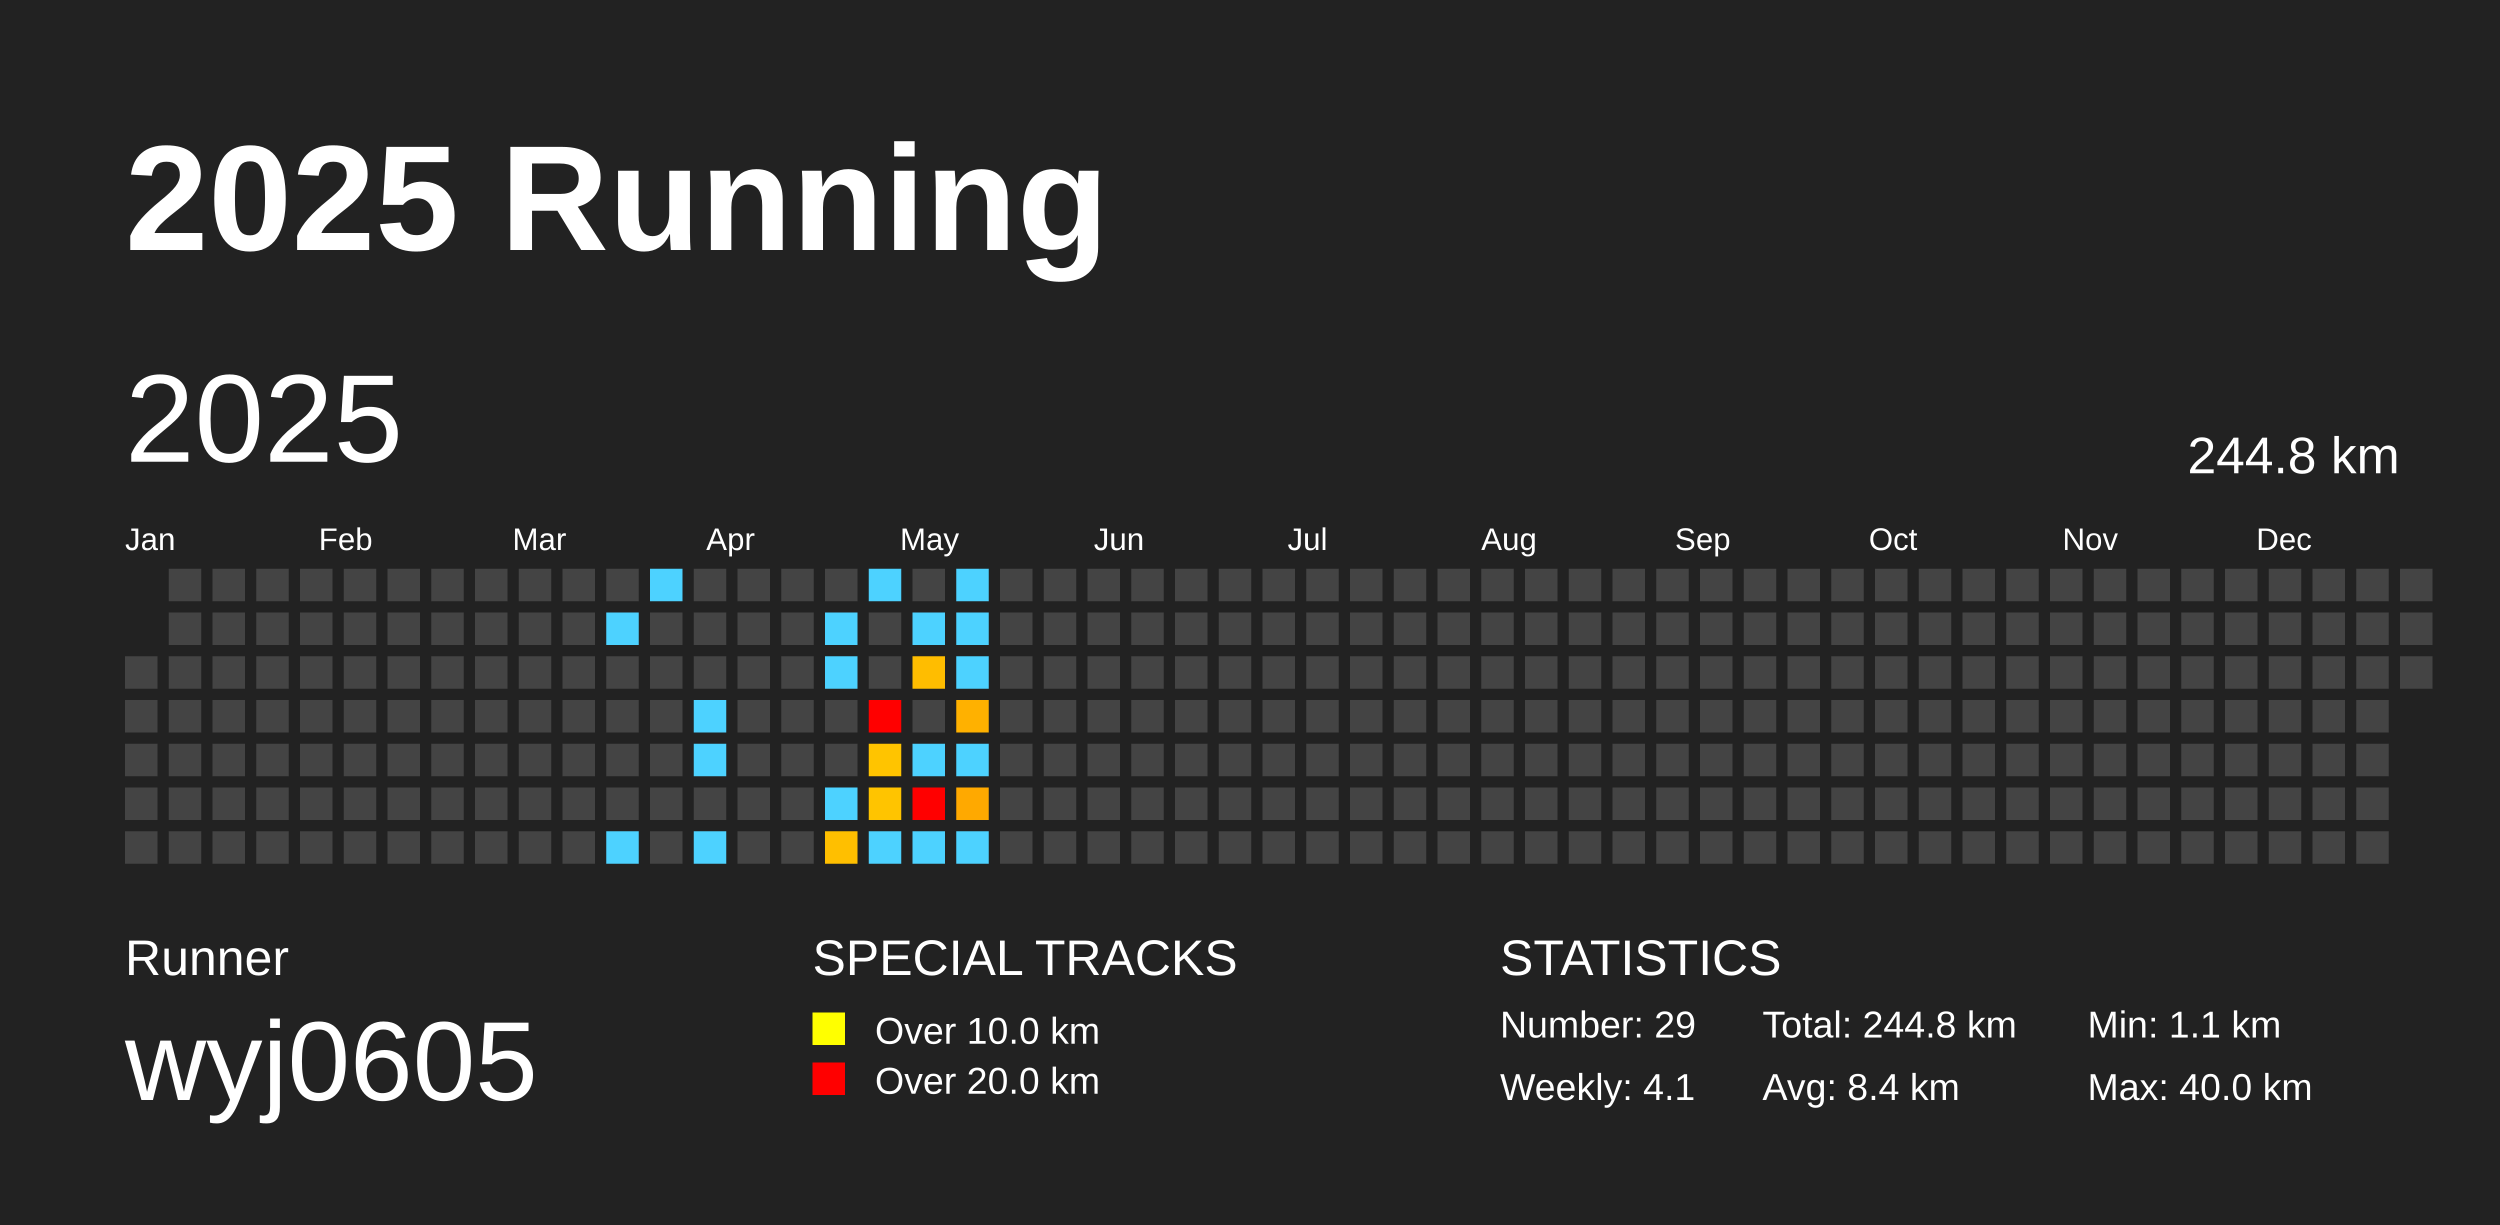
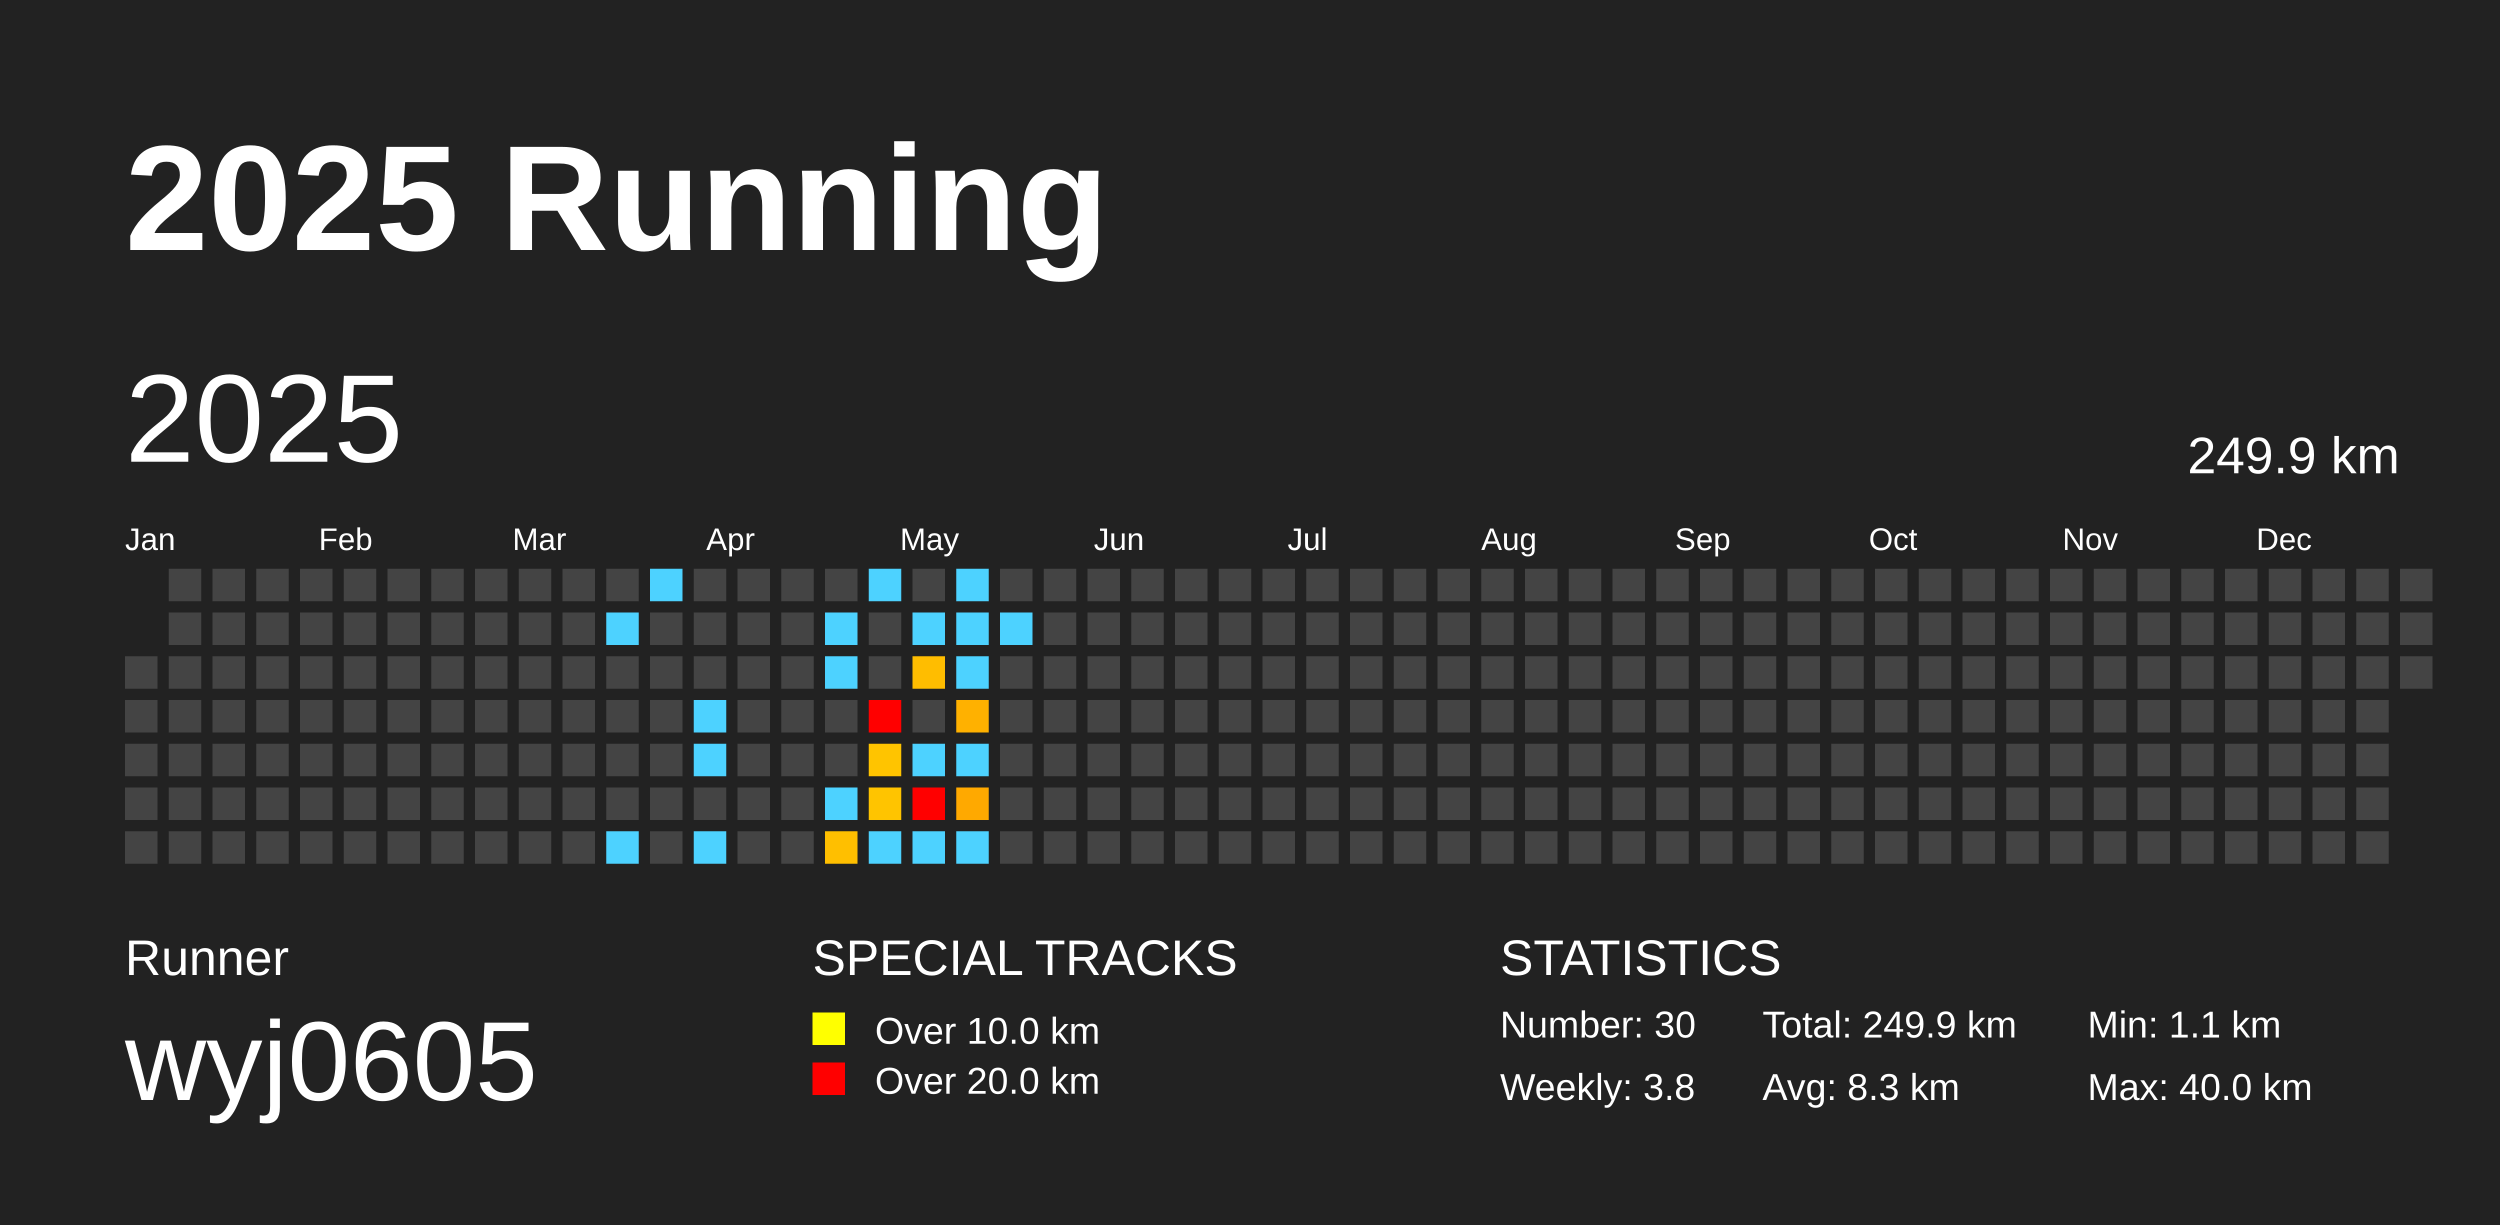
<svg xmlns="http://www.w3.org/2000/svg" baseProfile="full" height="98mm" version="1.1" viewBox="0,0,200,98" width="200mm">
  <defs />
  <rect fill="#222222" height="98" width="200" x="0" y="0" />
  <text fill="#FFFFFF" style="font-size:12px; font-family:Arial; font-weight:bold;" x="10" y="20">2025 Running</text>
  <text fill="#FFFFFF" style="font-size:4px; font-family:Arial" x="10" y="78">Runner</text>
  <text fill="#FFFFFF" style="font-size:9px; font-family:Arial" x="10" y="88">wyj0605</text>
  <text fill="#FFFFFF" style="font-size:4px; font-family:Arial" x="65" y="78">SPECIAL TRACKS</text>
  <rect fill="yellow" height="2.6" width="2.6" x="65" y="81" />
  <text fill="#FFFFFF" style="font-size:3px; font-family:Arial" x="70" y="83.5">Over 10.0 km</text>
  <rect fill="red" height="2.6" width="2.6" x="65" y="85" />
  <text fill="#FFFFFF" style="font-size:3px; font-family:Arial" x="70" y="87.5">Over 20.0 km</text>
  <text fill="#FFFFFF" style="font-size:4px; font-family:Arial" x="120" y="78">STATISTICS</text>
-   <text fill="#FFFFFF" style="font-size:3px; font-family:Arial" x="120" y="83">Number: 29</text>
-   <text fill="#FFFFFF" style="font-size:3px; font-family:Arial" x="120" y="88">Weekly: 4.1</text>
-   <text fill="#FFFFFF" style="font-size:3px; font-family:Arial" x="141" y="83">Total: 244.8 km</text>
-   <text fill="#FFFFFF" style="font-size:3px; font-family:Arial" x="141" y="88">Avg: 8.4 km</text>
+   <text fill="#FFFFFF" style="font-size:3px; font-family:Arial" x="120" y="83">Number: 30</text>
+   <text fill="#FFFFFF" style="font-size:3px; font-family:Arial" x="120" y="88">Weekly: 3.8</text>
+   <text fill="#FFFFFF" style="font-size:3px; font-family:Arial" x="141" y="83">Total: 249.9 km</text>
+   <text fill="#FFFFFF" style="font-size:3px; font-family:Arial" x="141" y="88">Avg: 8.3 km</text>
  <text fill="#FFFFFF" style="font-size:3px; font-family:Arial" x="167" y="83">Min: 1.1 km</text>
  <text fill="#FFFFFF" style="font-size:3px; font-family:Arial" x="167" y="88">Max: 40.0 km</text>
  <text dominant-baseline="hanging" fill="#FFFFFF" style="font-size:10.0px; font-family:Arial;" x="10" y="30">2025</text>
-   <text dominant-baseline="hanging" fill="#FFFFFF" style="font-size:4.125px; font-family:Arial;" x="175" y="35">244.8 km</text>
+   <text dominant-baseline="hanging" fill="#FFFFFF" style="font-size:4.125px; font-family:Arial;" x="175" y="35">249.9 km</text>
  <text fill="#FFFFFF" style="font-size:2.5px; font-family:Arial" x="10.0" y="44">Jan</text>
  <text fill="#FFFFFF" style="font-size:2.5px; font-family:Arial" x="25.5" y="44">Feb</text>
  <text fill="#FFFFFF" style="font-size:2.5px; font-family:Arial" x="41.0" y="44">Mar</text>
  <text fill="#FFFFFF" style="font-size:2.5px; font-family:Arial" x="56.5" y="44">Apr</text>
  <text fill="#FFFFFF" style="font-size:2.5px; font-family:Arial" x="72.0" y="44">May</text>
  <text fill="#FFFFFF" style="font-size:2.5px; font-family:Arial" x="87.5" y="44">Jun</text>
  <text fill="#FFFFFF" style="font-size:2.5px; font-family:Arial" x="103.0" y="44">Jul</text>
  <text fill="#FFFFFF" style="font-size:2.5px; font-family:Arial" x="118.5" y="44">Aug</text>
  <text fill="#FFFFFF" style="font-size:2.5px; font-family:Arial" x="134.0" y="44">Sep</text>
  <text fill="#FFFFFF" style="font-size:2.5px; font-family:Arial" x="149.5" y="44">Oct</text>
  <text fill="#FFFFFF" style="font-size:2.5px; font-family:Arial" x="165.0" y="44">Nov</text>
  <text fill="#FFFFFF" style="font-size:2.5px; font-family:Arial" x="180.5" y="44">Dec</text>
  <rect fill="#444444" height="2.6" width="2.6" x="10.0" y="52.5" />
  <rect fill="#444444" height="2.6" width="2.6" x="10.0" y="56.0" />
  <rect fill="#444444" height="2.6" width="2.6" x="10.0" y="59.5" />
  <rect fill="#444444" height="2.6" width="2.6" x="10.0" y="63.0" />
  <rect fill="#444444" height="2.6" width="2.6" x="10.0" y="66.5" />
  <rect fill="#444444" height="2.6" width="2.6" x="13.5" y="45.5" />
  <rect fill="#444444" height="2.6" width="2.6" x="13.5" y="49.0" />
  <rect fill="#444444" height="2.6" width="2.6" x="13.5" y="52.5" />
  <rect fill="#444444" height="2.6" width="2.6" x="13.5" y="56.0" />
  <rect fill="#444444" height="2.6" width="2.6" x="13.5" y="59.5" />
  <rect fill="#444444" height="2.6" width="2.6" x="13.5" y="63.0" />
  <rect fill="#444444" height="2.6" width="2.6" x="13.5" y="66.5" />
  <rect fill="#444444" height="2.6" width="2.6" x="17.0" y="45.5" />
  <rect fill="#444444" height="2.6" width="2.6" x="17.0" y="49.0" />
  <rect fill="#444444" height="2.6" width="2.6" x="17.0" y="52.5" />
  <rect fill="#444444" height="2.6" width="2.6" x="17.0" y="56.0" />
  <rect fill="#444444" height="2.6" width="2.6" x="17.0" y="59.5" />
  <rect fill="#444444" height="2.6" width="2.6" x="17.0" y="63.0" />
  <rect fill="#444444" height="2.6" width="2.6" x="17.0" y="66.5" />
  <rect fill="#444444" height="2.6" width="2.6" x="20.5" y="45.5" />
  <rect fill="#444444" height="2.6" width="2.6" x="20.5" y="49.0" />
  <rect fill="#444444" height="2.6" width="2.6" x="20.5" y="52.5" />
  <rect fill="#444444" height="2.6" width="2.6" x="20.5" y="56.0" />
  <rect fill="#444444" height="2.6" width="2.6" x="20.5" y="59.5" />
  <rect fill="#444444" height="2.6" width="2.6" x="20.5" y="63.0" />
  <rect fill="#444444" height="2.6" width="2.6" x="20.5" y="66.5" />
  <rect fill="#444444" height="2.6" width="2.6" x="24.0" y="45.5" />
  <rect fill="#444444" height="2.6" width="2.6" x="24.0" y="49.0" />
  <rect fill="#444444" height="2.6" width="2.6" x="24.0" y="52.5" />
  <rect fill="#444444" height="2.6" width="2.6" x="24.0" y="56.0" />
  <rect fill="#444444" height="2.6" width="2.6" x="24.0" y="59.5" />
  <rect fill="#444444" height="2.6" width="2.6" x="24.0" y="63.0" />
  <rect fill="#444444" height="2.6" width="2.6" x="24.0" y="66.5" />
  <rect fill="#444444" height="2.6" width="2.6" x="27.5" y="45.5" />
  <rect fill="#444444" height="2.6" width="2.6" x="27.5" y="49.0" />
  <rect fill="#444444" height="2.6" width="2.6" x="27.5" y="52.5" />
  <rect fill="#444444" height="2.6" width="2.6" x="27.5" y="56.0" />
  <rect fill="#444444" height="2.6" width="2.6" x="27.5" y="59.5" />
  <rect fill="#444444" height="2.6" width="2.6" x="27.5" y="63.0" />
  <rect fill="#444444" height="2.6" width="2.6" x="27.5" y="66.5" />
  <rect fill="#444444" height="2.6" width="2.6" x="31.0" y="45.5" />
  <rect fill="#444444" height="2.6" width="2.6" x="31.0" y="49.0" />
  <rect fill="#444444" height="2.6" width="2.6" x="31.0" y="52.5" />
  <rect fill="#444444" height="2.6" width="2.6" x="31.0" y="56.0" />
  <rect fill="#444444" height="2.6" width="2.6" x="31.0" y="59.5" />
  <rect fill="#444444" height="2.6" width="2.6" x="31.0" y="63.0" />
  <rect fill="#444444" height="2.6" width="2.6" x="31.0" y="66.5" />
  <rect fill="#444444" height="2.6" width="2.6" x="34.5" y="45.5" />
  <rect fill="#444444" height="2.6" width="2.6" x="34.5" y="49.0" />
  <rect fill="#444444" height="2.6" width="2.6" x="34.5" y="52.5" />
  <rect fill="#444444" height="2.6" width="2.6" x="34.5" y="56.0" />
  <rect fill="#444444" height="2.6" width="2.6" x="34.5" y="59.5" />
  <rect fill="#444444" height="2.6" width="2.6" x="34.5" y="63.0" />
  <rect fill="#444444" height="2.6" width="2.6" x="34.5" y="66.5" />
  <rect fill="#444444" height="2.6" width="2.6" x="38.0" y="45.5" />
  <rect fill="#444444" height="2.6" width="2.6" x="38.0" y="49.0" />
  <rect fill="#444444" height="2.6" width="2.6" x="38.0" y="52.5" />
  <rect fill="#444444" height="2.6" width="2.6" x="38.0" y="56.0" />
  <rect fill="#444444" height="2.6" width="2.6" x="38.0" y="59.5" />
  <rect fill="#444444" height="2.6" width="2.6" x="38.0" y="63.0" />
  <rect fill="#444444" height="2.6" width="2.6" x="38.0" y="66.5" />
  <rect fill="#444444" height="2.6" width="2.6" x="41.5" y="45.5" />
  <rect fill="#444444" height="2.6" width="2.6" x="41.5" y="49.0" />
  <rect fill="#444444" height="2.6" width="2.6" x="41.5" y="52.5" />
  <rect fill="#444444" height="2.6" width="2.6" x="41.5" y="56.0" />
  <rect fill="#444444" height="2.6" width="2.6" x="41.5" y="59.5" />
  <rect fill="#444444" height="2.6" width="2.6" x="41.5" y="63.0" />
  <rect fill="#444444" height="2.6" width="2.6" x="41.5" y="66.5" />
  <rect fill="#444444" height="2.6" width="2.6" x="45.0" y="45.5" />
  <rect fill="#444444" height="2.6" width="2.6" x="45.0" y="49.0" />
  <rect fill="#444444" height="2.6" width="2.6" x="45.0" y="52.5" />
  <rect fill="#444444" height="2.6" width="2.6" x="45.0" y="56.0" />
  <rect fill="#444444" height="2.6" width="2.6" x="45.0" y="59.5" />
  <rect fill="#444444" height="2.6" width="2.6" x="45.0" y="63.0" />
  <rect fill="#444444" height="2.6" width="2.6" x="45.0" y="66.5" />
  <rect fill="#444444" height="2.6" width="2.6" x="48.5" y="45.5" />
  <rect fill="#4dd2ff" height="2.6" width="2.6" x="48.5" y="49.0" />
  <rect fill="#444444" height="2.6" width="2.6" x="48.5" y="52.5" />
  <rect fill="#444444" height="2.6" width="2.6" x="48.5" y="56.0" />
  <rect fill="#444444" height="2.6" width="2.6" x="48.5" y="59.5" />
  <rect fill="#444444" height="2.6" width="2.6" x="48.5" y="63.0" />
  <rect fill="#4dd2ff" height="2.6" width="2.6" x="48.5" y="66.5" />
  <rect fill="#4dd2ff" height="2.6" width="2.6" x="52.0" y="45.5" />
  <rect fill="#444444" height="2.6" width="2.6" x="52.0" y="49.0" />
  <rect fill="#444444" height="2.6" width="2.6" x="52.0" y="52.5" />
  <rect fill="#444444" height="2.6" width="2.6" x="52.0" y="56.0" />
  <rect fill="#444444" height="2.6" width="2.6" x="52.0" y="59.5" />
  <rect fill="#444444" height="2.6" width="2.6" x="52.0" y="63.0" />
  <rect fill="#444444" height="2.6" width="2.6" x="52.0" y="66.5" />
  <rect fill="#444444" height="2.6" width="2.6" x="55.5" y="45.5" />
  <rect fill="#444444" height="2.6" width="2.6" x="55.5" y="49.0" />
  <rect fill="#444444" height="2.6" width="2.6" x="55.5" y="52.5" />
  <rect fill="#4dd2ff" height="2.6" width="2.6" x="55.5" y="56.0" />
  <rect fill="#4dd2ff" height="2.6" width="2.6" x="55.5" y="59.5" />
  <rect fill="#444444" height="2.6" width="2.6" x="55.5" y="63.0" />
  <rect fill="#4dd2ff" height="2.6" width="2.6" x="55.5" y="66.5" />
  <rect fill="#444444" height="2.6" width="2.6" x="59.0" y="45.5" />
  <rect fill="#444444" height="2.6" width="2.6" x="59.0" y="49.0" />
  <rect fill="#444444" height="2.6" width="2.6" x="59.0" y="52.5" />
  <rect fill="#444444" height="2.6" width="2.6" x="59.0" y="56.0" />
  <rect fill="#444444" height="2.6" width="2.6" x="59.0" y="59.5" />
  <rect fill="#444444" height="2.6" width="2.6" x="59.0" y="63.0" />
  <rect fill="#444444" height="2.6" width="2.6" x="59.0" y="66.5" />
  <rect fill="#444444" height="2.6" width="2.6" x="62.5" y="45.5" />
  <rect fill="#444444" height="2.6" width="2.6" x="62.5" y="49.0" />
  <rect fill="#444444" height="2.6" width="2.6" x="62.5" y="52.5" />
  <rect fill="#444444" height="2.6" width="2.6" x="62.5" y="56.0" />
  <rect fill="#444444" height="2.6" width="2.6" x="62.5" y="59.5" />
  <rect fill="#444444" height="2.6" width="2.6" x="62.5" y="63.0" />
  <rect fill="#444444" height="2.6" width="2.6" x="62.5" y="66.5" />
  <rect fill="#444444" height="2.6" width="2.6" x="66.0" y="45.5" />
  <rect fill="#4dd2ff" height="2.6" width="2.6" x="66.0" y="49.0" />
  <rect fill="#4dd2ff" height="2.6" width="2.6" x="66.0" y="52.5" />
  <rect fill="#444444" height="2.6" width="2.6" x="66.0" y="56.0" />
  <rect fill="#444444" height="2.6" width="2.6" x="66.0" y="59.5" />
  <rect fill="#4dd2ff" height="2.6" width="2.6" x="66.0" y="63.0" />
  <rect fill="#ffbf00" height="2.6" width="2.6" x="66.0" y="66.5" />
  <rect fill="#4dd2ff" height="2.6" width="2.6" x="69.5" y="45.5" />
  <rect fill="#444444" height="2.6" width="2.6" x="69.5" y="49.0" />
  <rect fill="#444444" height="2.6" width="2.6" x="69.5" y="52.5" />
  <rect fill="red" height="2.6" width="2.6" x="69.5" y="56.0" />
  <rect fill="#ffc400" height="2.6" width="2.6" x="69.5" y="59.5" />
  <rect fill="#ffc400" height="2.6" width="2.6" x="69.5" y="63.0" />
  <rect fill="#4dd2ff" height="2.6" width="2.6" x="69.5" y="66.5" />
  <rect fill="#444444" height="2.6" width="2.6" x="73.0" y="45.5" />
  <rect fill="#4dd2ff" height="2.6" width="2.6" x="73.0" y="49.0" />
  <rect fill="#ffbd00" height="2.6" width="2.6" x="73.0" y="52.5" />
  <rect fill="#444444" height="2.6" width="2.6" x="73.0" y="56.0" />
  <rect fill="#4dd2ff" height="2.6" width="2.6" x="73.0" y="59.5" />
  <rect fill="red" height="2.6" width="2.6" x="73.0" y="63.0" />
  <rect fill="#4dd2ff" height="2.6" width="2.6" x="73.0" y="66.5" />
  <rect fill="#4dd2ff" height="2.6" width="2.6" x="76.5" y="45.5" />
  <rect fill="#4dd2ff" height="2.6" width="2.6" x="76.5" y="49.0" />
  <rect fill="#4dd2ff" height="2.6" width="2.6" x="76.5" y="52.5" />
  <rect fill="#ffb100" height="2.6" width="2.6" x="76.5" y="56.0" />
  <rect fill="#4dd2ff" height="2.6" width="2.6" x="76.5" y="59.5" />
  <rect fill="#ffa900" height="2.6" width="2.6" x="76.5" y="63.0" />
  <rect fill="#4dd2ff" height="2.6" width="2.6" x="76.5" y="66.5" />
  <rect fill="#444444" height="2.6" width="2.6" x="80.0" y="45.5" />
-   <rect fill="#444444" height="2.6" width="2.6" x="80.0" y="49.0" />
+   <rect fill="#4dd2ff" height="2.6" width="2.6" x="80.0" y="49.0" />
  <rect fill="#444444" height="2.6" width="2.6" x="80.0" y="52.5" />
  <rect fill="#444444" height="2.6" width="2.6" x="80.0" y="56.0" />
  <rect fill="#444444" height="2.6" width="2.6" x="80.0" y="59.5" />
  <rect fill="#444444" height="2.6" width="2.6" x="80.0" y="63.0" />
  <rect fill="#444444" height="2.6" width="2.6" x="80.0" y="66.5" />
  <rect fill="#444444" height="2.6" width="2.6" x="83.5" y="45.5" />
  <rect fill="#444444" height="2.6" width="2.6" x="83.5" y="49.0" />
  <rect fill="#444444" height="2.6" width="2.6" x="83.5" y="52.5" />
  <rect fill="#444444" height="2.6" width="2.6" x="83.5" y="56.0" />
  <rect fill="#444444" height="2.6" width="2.6" x="83.5" y="59.5" />
  <rect fill="#444444" height="2.6" width="2.6" x="83.5" y="63.0" />
  <rect fill="#444444" height="2.6" width="2.6" x="83.5" y="66.5" />
  <rect fill="#444444" height="2.6" width="2.6" x="87.0" y="45.5" />
  <rect fill="#444444" height="2.6" width="2.6" x="87.0" y="49.0" />
  <rect fill="#444444" height="2.6" width="2.6" x="87.0" y="52.5" />
  <rect fill="#444444" height="2.6" width="2.6" x="87.0" y="56.0" />
  <rect fill="#444444" height="2.6" width="2.6" x="87.0" y="59.5" />
  <rect fill="#444444" height="2.6" width="2.6" x="87.0" y="63.0" />
  <rect fill="#444444" height="2.6" width="2.6" x="87.0" y="66.5" />
  <rect fill="#444444" height="2.6" width="2.6" x="90.5" y="45.5" />
  <rect fill="#444444" height="2.6" width="2.6" x="90.5" y="49.0" />
  <rect fill="#444444" height="2.6" width="2.6" x="90.5" y="52.5" />
  <rect fill="#444444" height="2.6" width="2.6" x="90.5" y="56.0" />
  <rect fill="#444444" height="2.6" width="2.6" x="90.5" y="59.5" />
  <rect fill="#444444" height="2.6" width="2.6" x="90.5" y="63.0" />
  <rect fill="#444444" height="2.6" width="2.6" x="90.5" y="66.5" />
  <rect fill="#444444" height="2.6" width="2.6" x="94.0" y="45.5" />
  <rect fill="#444444" height="2.6" width="2.6" x="94.0" y="49.0" />
  <rect fill="#444444" height="2.6" width="2.6" x="94.0" y="52.5" />
  <rect fill="#444444" height="2.6" width="2.6" x="94.0" y="56.0" />
  <rect fill="#444444" height="2.6" width="2.6" x="94.0" y="59.5" />
  <rect fill="#444444" height="2.6" width="2.6" x="94.0" y="63.0" />
  <rect fill="#444444" height="2.6" width="2.6" x="94.0" y="66.5" />
  <rect fill="#444444" height="2.6" width="2.6" x="97.5" y="45.5" />
  <rect fill="#444444" height="2.6" width="2.6" x="97.5" y="49.0" />
  <rect fill="#444444" height="2.6" width="2.6" x="97.5" y="52.5" />
  <rect fill="#444444" height="2.6" width="2.6" x="97.5" y="56.0" />
  <rect fill="#444444" height="2.6" width="2.6" x="97.5" y="59.5" />
  <rect fill="#444444" height="2.6" width="2.6" x="97.5" y="63.0" />
  <rect fill="#444444" height="2.6" width="2.6" x="97.5" y="66.5" />
  <rect fill="#444444" height="2.6" width="2.6" x="101.0" y="45.5" />
  <rect fill="#444444" height="2.6" width="2.6" x="101.0" y="49.0" />
  <rect fill="#444444" height="2.6" width="2.6" x="101.0" y="52.5" />
  <rect fill="#444444" height="2.6" width="2.6" x="101.0" y="56.0" />
  <rect fill="#444444" height="2.6" width="2.6" x="101.0" y="59.5" />
  <rect fill="#444444" height="2.6" width="2.6" x="101.0" y="63.0" />
  <rect fill="#444444" height="2.6" width="2.6" x="101.0" y="66.5" />
  <rect fill="#444444" height="2.6" width="2.6" x="104.5" y="45.5" />
  <rect fill="#444444" height="2.6" width="2.6" x="104.5" y="49.0" />
  <rect fill="#444444" height="2.6" width="2.6" x="104.5" y="52.5" />
  <rect fill="#444444" height="2.6" width="2.6" x="104.5" y="56.0" />
  <rect fill="#444444" height="2.6" width="2.6" x="104.5" y="59.5" />
  <rect fill="#444444" height="2.6" width="2.6" x="104.5" y="63.0" />
  <rect fill="#444444" height="2.6" width="2.6" x="104.5" y="66.5" />
  <rect fill="#444444" height="2.6" width="2.6" x="108.0" y="45.5" />
  <rect fill="#444444" height="2.6" width="2.6" x="108.0" y="49.0" />
  <rect fill="#444444" height="2.6" width="2.6" x="108.0" y="52.5" />
  <rect fill="#444444" height="2.6" width="2.6" x="108.0" y="56.0" />
  <rect fill="#444444" height="2.6" width="2.6" x="108.0" y="59.5" />
  <rect fill="#444444" height="2.6" width="2.6" x="108.0" y="63.0" />
  <rect fill="#444444" height="2.6" width="2.6" x="108.0" y="66.5" />
  <rect fill="#444444" height="2.6" width="2.6" x="111.5" y="45.5" />
  <rect fill="#444444" height="2.6" width="2.6" x="111.5" y="49.0" />
  <rect fill="#444444" height="2.6" width="2.6" x="111.5" y="52.5" />
  <rect fill="#444444" height="2.6" width="2.6" x="111.5" y="56.0" />
  <rect fill="#444444" height="2.6" width="2.6" x="111.5" y="59.5" />
  <rect fill="#444444" height="2.6" width="2.6" x="111.5" y="63.0" />
  <rect fill="#444444" height="2.6" width="2.6" x="111.5" y="66.5" />
  <rect fill="#444444" height="2.6" width="2.6" x="115.0" y="45.5" />
  <rect fill="#444444" height="2.6" width="2.6" x="115.0" y="49.0" />
  <rect fill="#444444" height="2.6" width="2.6" x="115.0" y="52.5" />
  <rect fill="#444444" height="2.6" width="2.6" x="115.0" y="56.0" />
  <rect fill="#444444" height="2.6" width="2.6" x="115.0" y="59.5" />
  <rect fill="#444444" height="2.6" width="2.6" x="115.0" y="63.0" />
  <rect fill="#444444" height="2.6" width="2.6" x="115.0" y="66.5" />
  <rect fill="#444444" height="2.6" width="2.6" x="118.5" y="45.5" />
  <rect fill="#444444" height="2.6" width="2.6" x="118.5" y="49.0" />
  <rect fill="#444444" height="2.6" width="2.6" x="118.5" y="52.5" />
  <rect fill="#444444" height="2.6" width="2.6" x="118.5" y="56.0" />
  <rect fill="#444444" height="2.6" width="2.6" x="118.5" y="59.5" />
  <rect fill="#444444" height="2.6" width="2.6" x="118.5" y="63.0" />
  <rect fill="#444444" height="2.6" width="2.6" x="118.5" y="66.5" />
  <rect fill="#444444" height="2.6" width="2.6" x="122.0" y="45.5" />
  <rect fill="#444444" height="2.6" width="2.6" x="122.0" y="49.0" />
  <rect fill="#444444" height="2.6" width="2.6" x="122.0" y="52.5" />
  <rect fill="#444444" height="2.6" width="2.6" x="122.0" y="56.0" />
  <rect fill="#444444" height="2.6" width="2.6" x="122.0" y="59.5" />
  <rect fill="#444444" height="2.6" width="2.6" x="122.0" y="63.0" />
  <rect fill="#444444" height="2.6" width="2.6" x="122.0" y="66.5" />
  <rect fill="#444444" height="2.6" width="2.6" x="125.5" y="45.5" />
  <rect fill="#444444" height="2.6" width="2.6" x="125.5" y="49.0" />
  <rect fill="#444444" height="2.6" width="2.6" x="125.5" y="52.5" />
  <rect fill="#444444" height="2.6" width="2.6" x="125.5" y="56.0" />
  <rect fill="#444444" height="2.6" width="2.6" x="125.5" y="59.5" />
  <rect fill="#444444" height="2.6" width="2.6" x="125.5" y="63.0" />
  <rect fill="#444444" height="2.6" width="2.6" x="125.5" y="66.5" />
  <rect fill="#444444" height="2.6" width="2.6" x="129.0" y="45.5" />
  <rect fill="#444444" height="2.6" width="2.6" x="129.0" y="49.0" />
  <rect fill="#444444" height="2.6" width="2.6" x="129.0" y="52.5" />
  <rect fill="#444444" height="2.6" width="2.6" x="129.0" y="56.0" />
  <rect fill="#444444" height="2.6" width="2.6" x="129.0" y="59.5" />
  <rect fill="#444444" height="2.6" width="2.6" x="129.0" y="63.0" />
  <rect fill="#444444" height="2.6" width="2.6" x="129.0" y="66.5" />
  <rect fill="#444444" height="2.6" width="2.6" x="132.5" y="45.5" />
  <rect fill="#444444" height="2.6" width="2.6" x="132.5" y="49.0" />
  <rect fill="#444444" height="2.6" width="2.6" x="132.5" y="52.5" />
  <rect fill="#444444" height="2.6" width="2.6" x="132.5" y="56.0" />
  <rect fill="#444444" height="2.6" width="2.6" x="132.5" y="59.5" />
  <rect fill="#444444" height="2.6" width="2.6" x="132.5" y="63.0" />
  <rect fill="#444444" height="2.6" width="2.6" x="132.5" y="66.5" />
  <rect fill="#444444" height="2.6" width="2.6" x="136.0" y="45.5" />
  <rect fill="#444444" height="2.6" width="2.6" x="136.0" y="49.0" />
  <rect fill="#444444" height="2.6" width="2.6" x="136.0" y="52.5" />
  <rect fill="#444444" height="2.6" width="2.6" x="136.0" y="56.0" />
  <rect fill="#444444" height="2.6" width="2.6" x="136.0" y="59.5" />
  <rect fill="#444444" height="2.6" width="2.6" x="136.0" y="63.0" />
  <rect fill="#444444" height="2.6" width="2.6" x="136.0" y="66.5" />
  <rect fill="#444444" height="2.6" width="2.6" x="139.5" y="45.5" />
  <rect fill="#444444" height="2.6" width="2.6" x="139.5" y="49.0" />
  <rect fill="#444444" height="2.6" width="2.6" x="139.5" y="52.5" />
  <rect fill="#444444" height="2.6" width="2.6" x="139.5" y="56.0" />
  <rect fill="#444444" height="2.6" width="2.6" x="139.5" y="59.5" />
  <rect fill="#444444" height="2.6" width="2.6" x="139.5" y="63.0" />
  <rect fill="#444444" height="2.6" width="2.6" x="139.5" y="66.5" />
  <rect fill="#444444" height="2.6" width="2.6" x="143.0" y="45.5" />
  <rect fill="#444444" height="2.6" width="2.6" x="143.0" y="49.0" />
  <rect fill="#444444" height="2.6" width="2.6" x="143.0" y="52.5" />
  <rect fill="#444444" height="2.6" width="2.6" x="143.0" y="56.0" />
  <rect fill="#444444" height="2.6" width="2.6" x="143.0" y="59.5" />
  <rect fill="#444444" height="2.6" width="2.6" x="143.0" y="63.0" />
  <rect fill="#444444" height="2.6" width="2.6" x="143.0" y="66.5" />
  <rect fill="#444444" height="2.6" width="2.6" x="146.5" y="45.5" />
  <rect fill="#444444" height="2.6" width="2.6" x="146.5" y="49.0" />
  <rect fill="#444444" height="2.6" width="2.6" x="146.5" y="52.5" />
  <rect fill="#444444" height="2.6" width="2.6" x="146.5" y="56.0" />
  <rect fill="#444444" height="2.6" width="2.6" x="146.5" y="59.5" />
  <rect fill="#444444" height="2.6" width="2.6" x="146.5" y="63.0" />
  <rect fill="#444444" height="2.6" width="2.6" x="146.5" y="66.5" />
  <rect fill="#444444" height="2.6" width="2.6" x="150.0" y="45.5" />
  <rect fill="#444444" height="2.6" width="2.6" x="150.0" y="49.0" />
  <rect fill="#444444" height="2.6" width="2.6" x="150.0" y="52.5" />
  <rect fill="#444444" height="2.6" width="2.6" x="150.0" y="56.0" />
  <rect fill="#444444" height="2.6" width="2.6" x="150.0" y="59.5" />
  <rect fill="#444444" height="2.6" width="2.6" x="150.0" y="63.0" />
  <rect fill="#444444" height="2.6" width="2.6" x="150.0" y="66.5" />
  <rect fill="#444444" height="2.6" width="2.6" x="153.5" y="45.5" />
  <rect fill="#444444" height="2.6" width="2.6" x="153.5" y="49.0" />
  <rect fill="#444444" height="2.6" width="2.6" x="153.5" y="52.5" />
  <rect fill="#444444" height="2.6" width="2.6" x="153.5" y="56.0" />
  <rect fill="#444444" height="2.6" width="2.6" x="153.5" y="59.5" />
  <rect fill="#444444" height="2.6" width="2.6" x="153.5" y="63.0" />
  <rect fill="#444444" height="2.6" width="2.6" x="153.5" y="66.5" />
  <rect fill="#444444" height="2.6" width="2.6" x="157.0" y="45.5" />
  <rect fill="#444444" height="2.6" width="2.6" x="157.0" y="49.0" />
  <rect fill="#444444" height="2.6" width="2.6" x="157.0" y="52.5" />
  <rect fill="#444444" height="2.6" width="2.6" x="157.0" y="56.0" />
  <rect fill="#444444" height="2.6" width="2.6" x="157.0" y="59.5" />
  <rect fill="#444444" height="2.6" width="2.6" x="157.0" y="63.0" />
  <rect fill="#444444" height="2.6" width="2.6" x="157.0" y="66.5" />
  <rect fill="#444444" height="2.6" width="2.6" x="160.5" y="45.5" />
  <rect fill="#444444" height="2.6" width="2.6" x="160.5" y="49.0" />
  <rect fill="#444444" height="2.6" width="2.6" x="160.5" y="52.5" />
  <rect fill="#444444" height="2.6" width="2.6" x="160.5" y="56.0" />
  <rect fill="#444444" height="2.6" width="2.6" x="160.5" y="59.5" />
  <rect fill="#444444" height="2.6" width="2.6" x="160.5" y="63.0" />
  <rect fill="#444444" height="2.6" width="2.6" x="160.5" y="66.5" />
  <rect fill="#444444" height="2.6" width="2.6" x="164.0" y="45.5" />
  <rect fill="#444444" height="2.6" width="2.6" x="164.0" y="49.0" />
  <rect fill="#444444" height="2.6" width="2.6" x="164.0" y="52.5" />
  <rect fill="#444444" height="2.6" width="2.6" x="164.0" y="56.0" />
  <rect fill="#444444" height="2.6" width="2.6" x="164.0" y="59.5" />
  <rect fill="#444444" height="2.6" width="2.6" x="164.0" y="63.0" />
  <rect fill="#444444" height="2.6" width="2.6" x="164.0" y="66.5" />
  <rect fill="#444444" height="2.6" width="2.6" x="167.5" y="45.5" />
  <rect fill="#444444" height="2.6" width="2.6" x="167.5" y="49.0" />
  <rect fill="#444444" height="2.6" width="2.6" x="167.5" y="52.5" />
  <rect fill="#444444" height="2.6" width="2.6" x="167.5" y="56.0" />
  <rect fill="#444444" height="2.6" width="2.6" x="167.5" y="59.5" />
  <rect fill="#444444" height="2.6" width="2.6" x="167.5" y="63.0" />
  <rect fill="#444444" height="2.6" width="2.6" x="167.5" y="66.5" />
  <rect fill="#444444" height="2.6" width="2.6" x="171.0" y="45.5" />
  <rect fill="#444444" height="2.6" width="2.6" x="171.0" y="49.0" />
  <rect fill="#444444" height="2.6" width="2.6" x="171.0" y="52.5" />
  <rect fill="#444444" height="2.6" width="2.6" x="171.0" y="56.0" />
  <rect fill="#444444" height="2.6" width="2.6" x="171.0" y="59.5" />
  <rect fill="#444444" height="2.6" width="2.6" x="171.0" y="63.0" />
  <rect fill="#444444" height="2.6" width="2.6" x="171.0" y="66.5" />
  <rect fill="#444444" height="2.6" width="2.6" x="174.5" y="45.5" />
  <rect fill="#444444" height="2.6" width="2.6" x="174.5" y="49.0" />
  <rect fill="#444444" height="2.6" width="2.6" x="174.5" y="52.5" />
  <rect fill="#444444" height="2.6" width="2.6" x="174.5" y="56.0" />
  <rect fill="#444444" height="2.6" width="2.6" x="174.5" y="59.5" />
  <rect fill="#444444" height="2.6" width="2.6" x="174.5" y="63.0" />
  <rect fill="#444444" height="2.6" width="2.6" x="174.5" y="66.5" />
  <rect fill="#444444" height="2.6" width="2.6" x="178.0" y="45.5" />
  <rect fill="#444444" height="2.6" width="2.6" x="178.0" y="49.0" />
  <rect fill="#444444" height="2.6" width="2.6" x="178.0" y="52.5" />
  <rect fill="#444444" height="2.6" width="2.6" x="178.0" y="56.0" />
  <rect fill="#444444" height="2.6" width="2.6" x="178.0" y="59.5" />
  <rect fill="#444444" height="2.6" width="2.6" x="178.0" y="63.0" />
  <rect fill="#444444" height="2.6" width="2.6" x="178.0" y="66.5" />
  <rect fill="#444444" height="2.6" width="2.6" x="181.5" y="45.5" />
  <rect fill="#444444" height="2.6" width="2.6" x="181.5" y="49.0" />
  <rect fill="#444444" height="2.6" width="2.6" x="181.5" y="52.5" />
  <rect fill="#444444" height="2.6" width="2.6" x="181.5" y="56.0" />
  <rect fill="#444444" height="2.6" width="2.6" x="181.5" y="59.5" />
  <rect fill="#444444" height="2.6" width="2.6" x="181.5" y="63.0" />
  <rect fill="#444444" height="2.6" width="2.6" x="181.5" y="66.5" />
  <rect fill="#444444" height="2.6" width="2.6" x="185.0" y="45.5" />
  <rect fill="#444444" height="2.6" width="2.6" x="185.0" y="49.0" />
  <rect fill="#444444" height="2.6" width="2.6" x="185.0" y="52.5" />
  <rect fill="#444444" height="2.6" width="2.6" x="185.0" y="56.0" />
  <rect fill="#444444" height="2.6" width="2.6" x="185.0" y="59.5" />
  <rect fill="#444444" height="2.6" width="2.6" x="185.0" y="63.0" />
  <rect fill="#444444" height="2.6" width="2.6" x="185.0" y="66.5" />
  <rect fill="#444444" height="2.6" width="2.6" x="188.5" y="45.5" />
  <rect fill="#444444" height="2.6" width="2.6" x="188.5" y="49.0" />
  <rect fill="#444444" height="2.6" width="2.6" x="188.5" y="52.5" />
  <rect fill="#444444" height="2.6" width="2.6" x="188.5" y="56.0" />
  <rect fill="#444444" height="2.6" width="2.6" x="188.5" y="59.5" />
  <rect fill="#444444" height="2.6" width="2.6" x="188.5" y="63.0" />
  <rect fill="#444444" height="2.6" width="2.6" x="188.5" y="66.5" />
  <rect fill="#444444" height="2.6" width="2.6" x="192.0" y="45.5" />
  <rect fill="#444444" height="2.6" width="2.6" x="192.0" y="49.0" />
  <rect fill="#444444" height="2.6" width="2.6" x="192.0" y="52.5" />
</svg>
